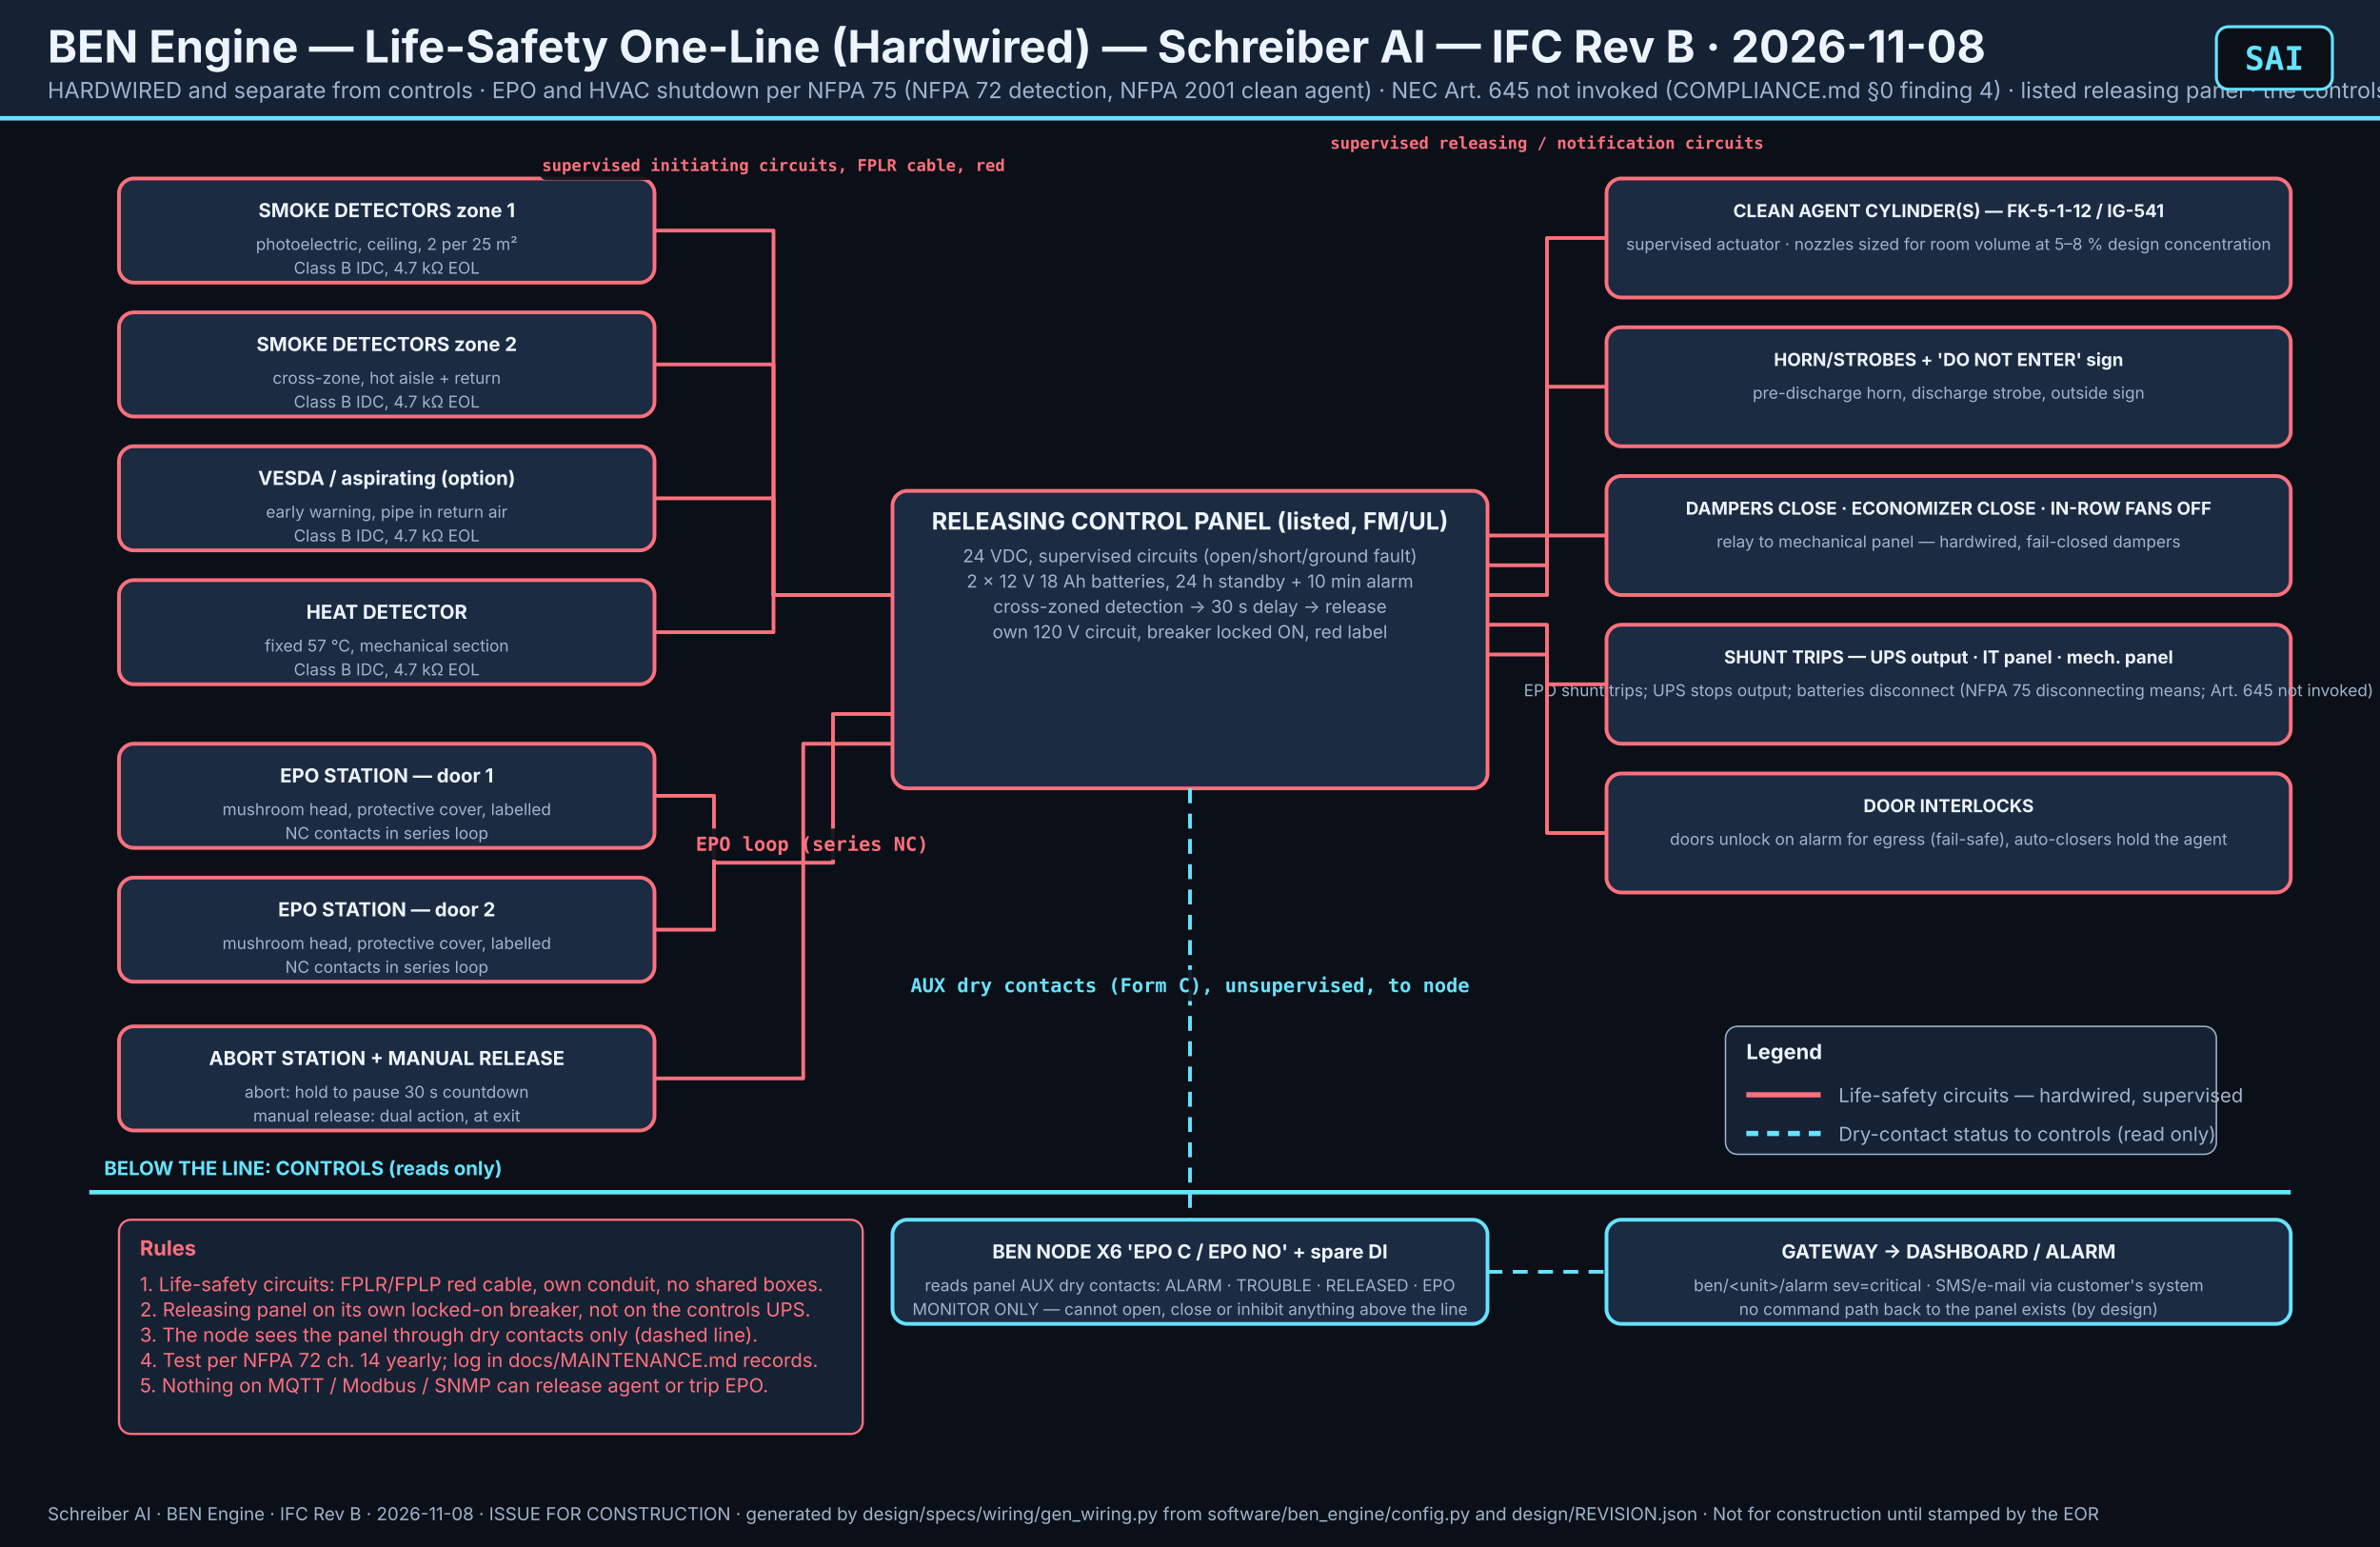
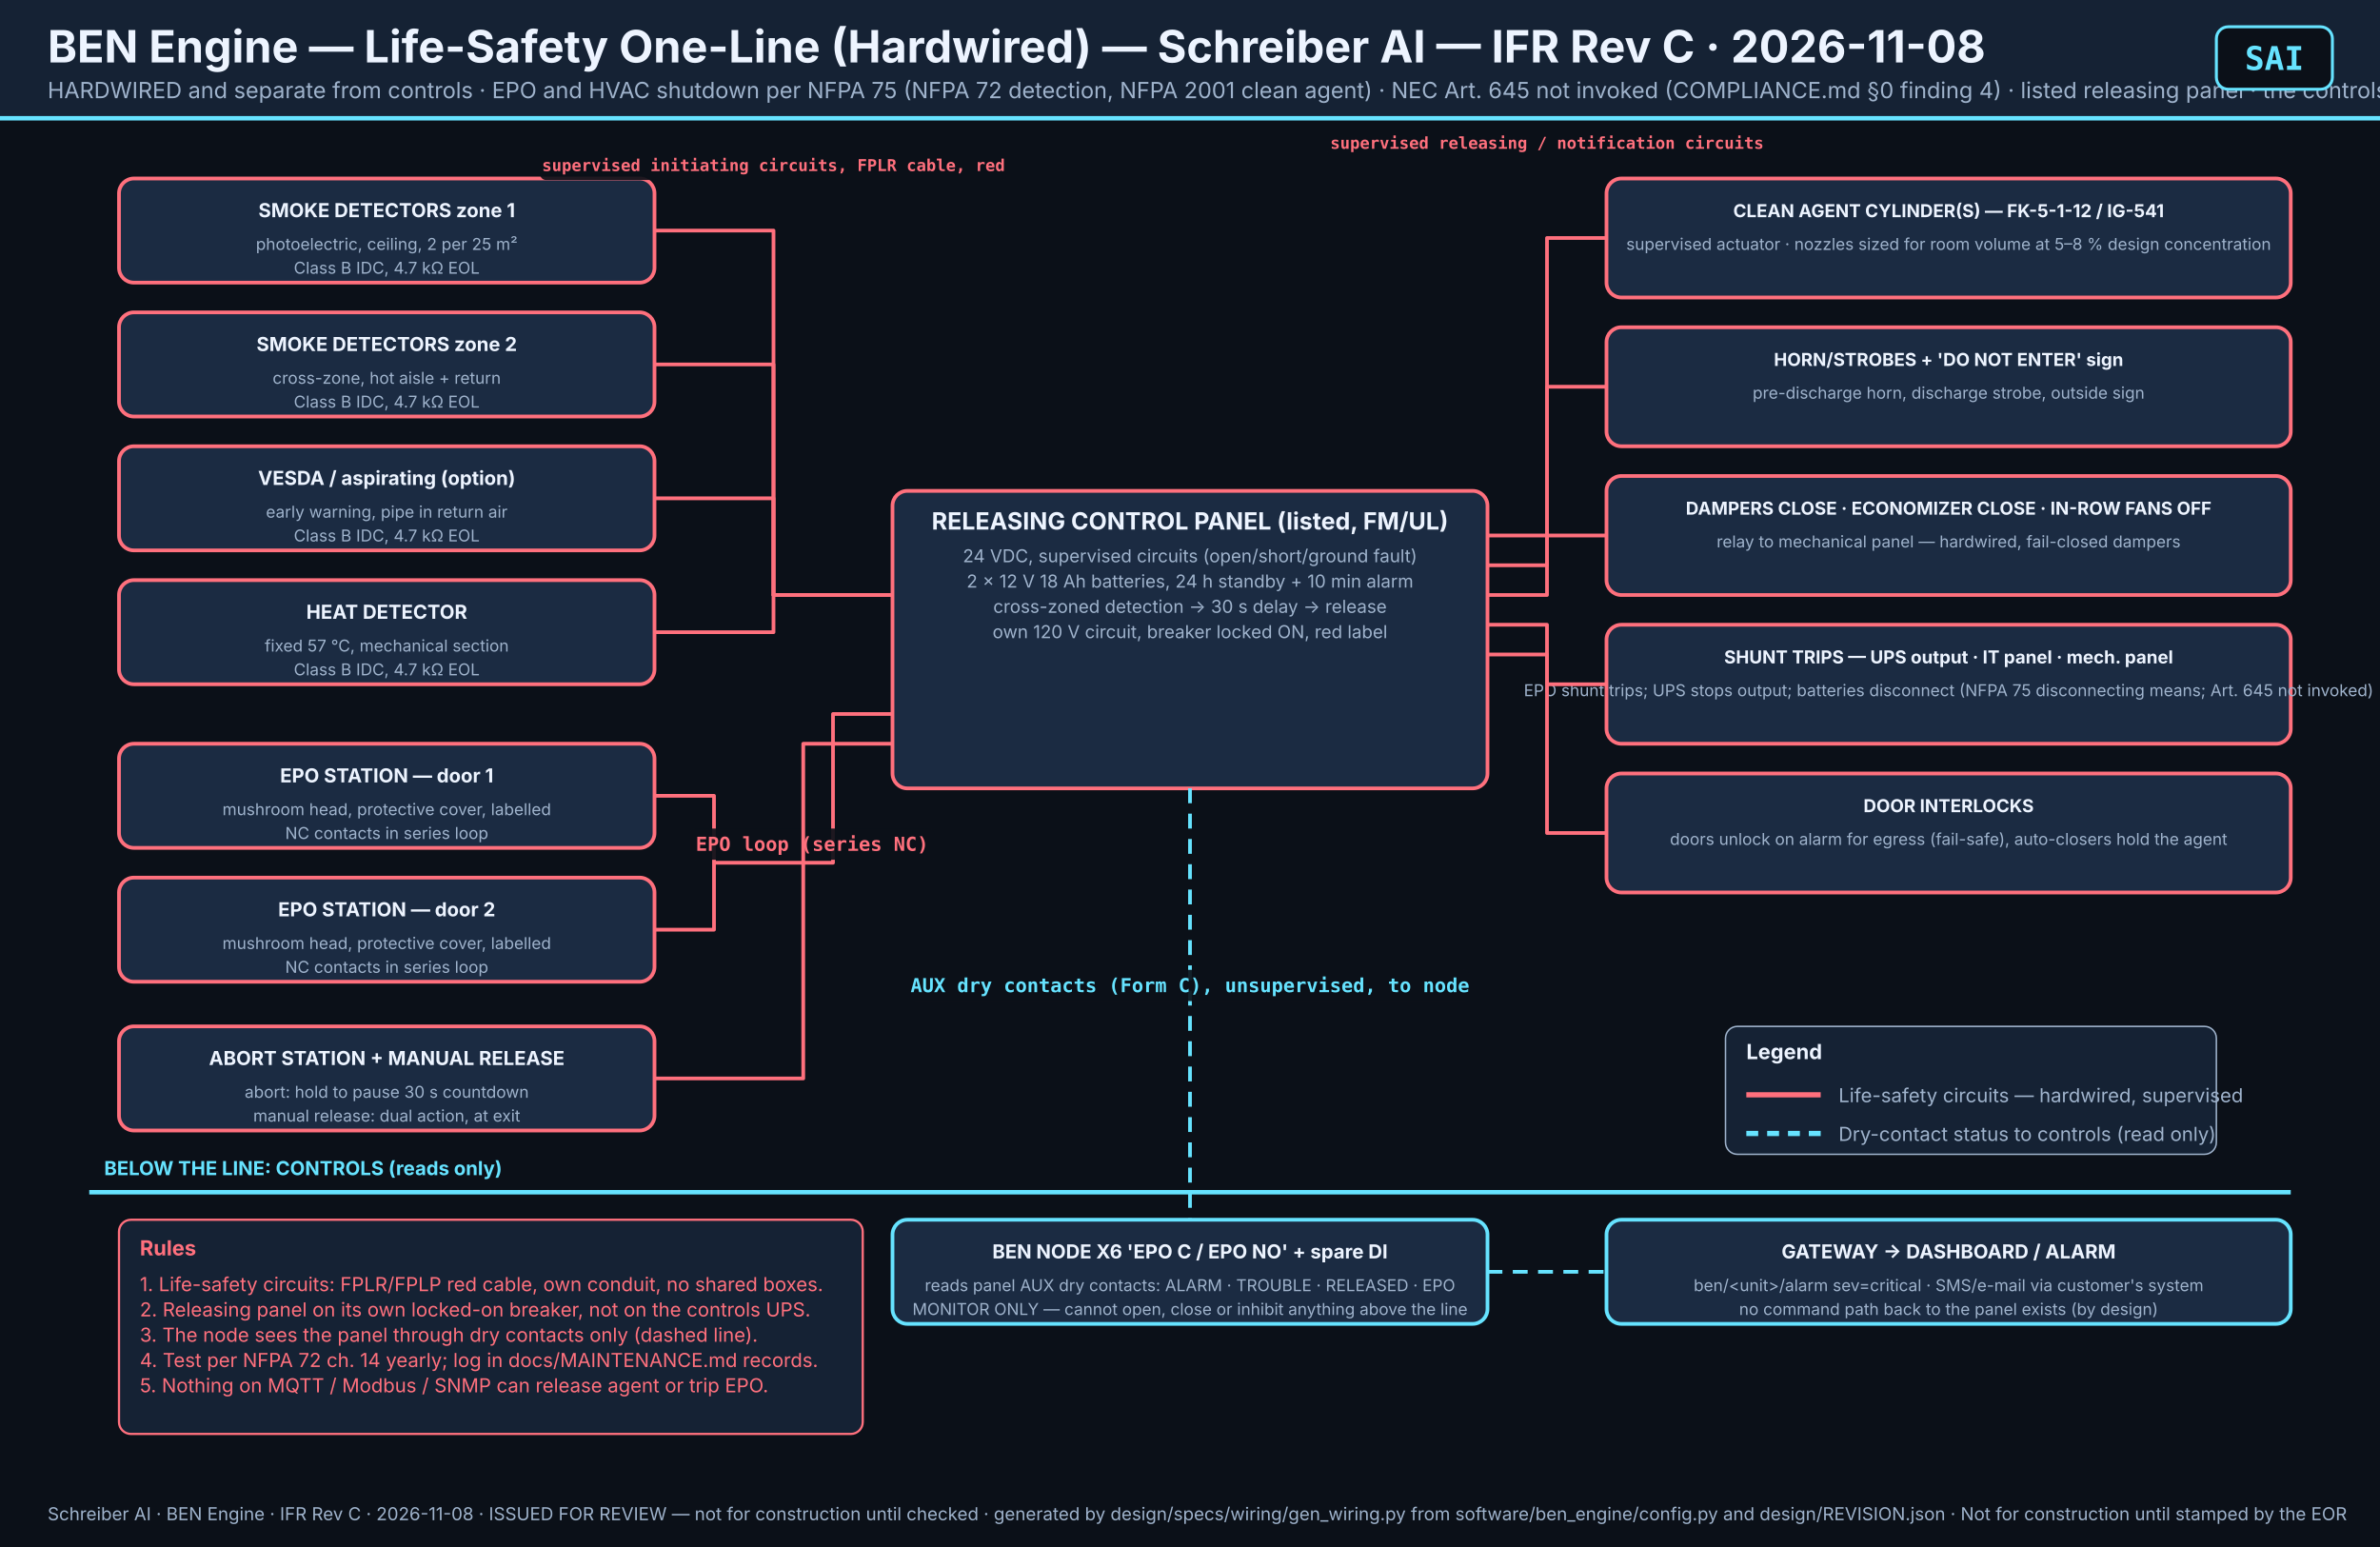
<svg xmlns="http://www.w3.org/2000/svg" viewBox="0 0 1600 1040" width="1600" height="1040" role="img" aria-label="05_life_safety_one_line.svg">
  <defs>
    <marker id="arr-66E3FF" viewBox="0 0 10 10" refX="9" refY="5" markerWidth="7" markerHeight="7" orient="auto-start-reverse">
      <path d="M0,0 L10,5 L0,10 z" fill="#66E3FF" />
    </marker>
    <marker id="arr-FFC66D" viewBox="0 0 10 10" refX="9" refY="5" markerWidth="7" markerHeight="7" orient="auto-start-reverse">
      <path d="M0,0 L10,5 L0,10 z" fill="#FFC66D" />
    </marker>
    <marker id="arr-FF707D" viewBox="0 0 10 10" refX="9" refY="5" markerWidth="7" markerHeight="7" orient="auto-start-reverse">
      <path d="M0,0 L10,5 L0,10 z" fill="#FF707D" />
    </marker>
    <marker id="arr-6EE7A8" viewBox="0 0 10 10" refX="9" refY="5" markerWidth="7" markerHeight="7" orient="auto-start-reverse">
      <path d="M0,0 L10,5 L0,10 z" fill="#6EE7A8" />
    </marker>
    <marker id="arr-9FB3CC" viewBox="0 0 10 10" refX="9" refY="5" markerWidth="7" markerHeight="7" orient="auto-start-reverse">
      <path d="M0,0 L10,5 L0,10 z" fill="#9FB3CC" />
    </marker>
  </defs>
  <rect width="1600" height="1040" fill="#0B1018" />
  <rect x="0" y="0" width="1600" height="78" fill="#152234" />
  <rect x="0" y="78" width="1600" height="3" fill="#66E3FF" />
-   <text x="32" y="42" font-family="'Inter','Segoe UI',system-ui,sans-serif" font-size="30" font-weight="700" fill="#EDF4FF" text-anchor="start">BEN Engine — Life-Safety One-Line (Hardwired) — Schreiber AI — IFC Rev B · 2026-11-08</text>
+   <text x="32" y="42" font-family="'Inter','Segoe UI',system-ui,sans-serif" font-size="30" font-weight="700" fill="#EDF4FF" text-anchor="start">BEN Engine — Life-Safety One-Line (Hardwired) — Schreiber AI — IFR Rev C · 2026-11-08</text>
  <text x="32" y="66" font-family="'Inter','Segoe UI',system-ui,sans-serif" font-size="15" font-weight="400" fill="#9FB3CC" text-anchor="start">HARDWIRED and separate from controls · EPO and HVAC shutdown per NFPA 75 (NFPA 72 detection, NFPA 2001 clean agent) · NEC Art. 645 not invoked (COMPLIANCE.md §0 finding 4) · listed releasing panel · the controls bus only reads dry contacts</text>
  <rect x="1490" y="18" width="78" height="42" rx="8" fill="#0B1018" stroke="#66E3FF" stroke-width="2" />
  <text x="1529" y="47" font-family="'JetBrains Mono',Consolas,monospace" font-size="22" font-weight="800" fill="#66E3FF" text-anchor="middle">SAI</text>
  <rect x="600" y="330" width="400" height="200" rx="10" fill="#1B2B42" stroke="#FF707D" stroke-width="2.5" />
  <text x="800.0" y="356" font-family="'Inter','Segoe UI',system-ui,sans-serif" font-size="16" font-weight="700" fill="#EDF4FF" text-anchor="middle">RELEASING CONTROL PANEL (listed, FM/UL)</text>
  <text x="800.0" y="378" font-family="'Inter','Segoe UI',system-ui,sans-serif" font-size="12" font-weight="400" fill="#9FB3CC" text-anchor="middle">24 VDC, supervised circuits (open/short/ground fault)</text>
  <text x="800.0" y="395" font-family="'Inter','Segoe UI',system-ui,sans-serif" font-size="12" font-weight="400" fill="#9FB3CC" text-anchor="middle">2 × 12 V 18 Ah batteries, 24 h standby + 10 min alarm</text>
  <text x="800.0" y="412" font-family="'Inter','Segoe UI',system-ui,sans-serif" font-size="12" font-weight="400" fill="#9FB3CC" text-anchor="middle">cross-zoned detection → 30 s delay → release</text>
  <text x="800.0" y="429" font-family="'Inter','Segoe UI',system-ui,sans-serif" font-size="12" font-weight="400" fill="#9FB3CC" text-anchor="middle">own 120 V circuit, breaker locked ON, red label</text>
  <rect x="80" y="120" width="360" height="70" rx="10" fill="#1B2B42" stroke="#FF707D" stroke-width="2.5" />
  <text x="260.0" y="146" font-family="'Inter','Segoe UI',system-ui,sans-serif" font-size="13" font-weight="700" fill="#EDF4FF" text-anchor="middle">SMOKE DETECTORS zone 1</text>
  <text x="260.0" y="168" font-family="'Inter','Segoe UI',system-ui,sans-serif" font-size="11" font-weight="400" fill="#9FB3CC" text-anchor="middle">photoelectric, ceiling, 2 per 25 m²</text>
  <text x="260.0" y="184" font-family="'Inter','Segoe UI',system-ui,sans-serif" font-size="11" font-weight="400" fill="#9FB3CC" text-anchor="middle">Class B IDC, 4.7 kΩ EOL</text>
  <path d="M440,155 L520,155 L520,400 L600,400" fill="none" stroke="#FF707D" stroke-width="2.5" stroke-linejoin="round" />
  <rect x="80" y="210" width="360" height="70" rx="10" fill="#1B2B42" stroke="#FF707D" stroke-width="2.5" />
  <text x="260.0" y="236" font-family="'Inter','Segoe UI',system-ui,sans-serif" font-size="13" font-weight="700" fill="#EDF4FF" text-anchor="middle">SMOKE DETECTORS zone 2</text>
  <text x="260.0" y="258" font-family="'Inter','Segoe UI',system-ui,sans-serif" font-size="11" font-weight="400" fill="#9FB3CC" text-anchor="middle">cross-zone, hot aisle + return</text>
  <text x="260.0" y="274" font-family="'Inter','Segoe UI',system-ui,sans-serif" font-size="11" font-weight="400" fill="#9FB3CC" text-anchor="middle">Class B IDC, 4.7 kΩ EOL</text>
  <path d="M440,245 L520,245 L520,400 L600,400" fill="none" stroke="#FF707D" stroke-width="2.5" stroke-linejoin="round" />
  <rect x="80" y="300" width="360" height="70" rx="10" fill="#1B2B42" stroke="#FF707D" stroke-width="2.5" />
  <text x="260.0" y="326" font-family="'Inter','Segoe UI',system-ui,sans-serif" font-size="13" font-weight="700" fill="#EDF4FF" text-anchor="middle">VESDA / aspirating (option)</text>
  <text x="260.0" y="348" font-family="'Inter','Segoe UI',system-ui,sans-serif" font-size="11" font-weight="400" fill="#9FB3CC" text-anchor="middle">early warning, pipe in return air</text>
  <text x="260.0" y="364" font-family="'Inter','Segoe UI',system-ui,sans-serif" font-size="11" font-weight="400" fill="#9FB3CC" text-anchor="middle">Class B IDC, 4.7 kΩ EOL</text>
  <path d="M440,335 L520,335 L520,400 L600,400" fill="none" stroke="#FF707D" stroke-width="2.5" stroke-linejoin="round" />
  <rect x="80" y="390" width="360" height="70" rx="10" fill="#1B2B42" stroke="#FF707D" stroke-width="2.5" />
  <text x="260.0" y="416" font-family="'Inter','Segoe UI',system-ui,sans-serif" font-size="13" font-weight="700" fill="#EDF4FF" text-anchor="middle">HEAT DETECTOR</text>
  <text x="260.0" y="438" font-family="'Inter','Segoe UI',system-ui,sans-serif" font-size="11" font-weight="400" fill="#9FB3CC" text-anchor="middle">fixed 57 °C, mechanical section</text>
  <text x="260.0" y="454" font-family="'Inter','Segoe UI',system-ui,sans-serif" font-size="11" font-weight="400" fill="#9FB3CC" text-anchor="middle">Class B IDC, 4.7 kΩ EOL</text>
  <path d="M440,425 L520,425 L520,400 L600,400" fill="none" stroke="#FF707D" stroke-width="2.5" stroke-linejoin="round" />
  <rect x="363.07" y="102" width="313.86" height="19" rx="4" fill="#0B1018" opacity="0.92" />
  <text x="520" y="115" font-family="'JetBrains Mono',Consolas,monospace" font-size="11" font-weight="600" fill="#FF707D" text-anchor="middle">supervised initiating circuits, FPLR cable, red</text>
  <rect x="80" y="500" width="360" height="70" rx="10" fill="#1B2B42" stroke="#FF707D" stroke-width="2.5" />
  <text x="260.0" y="526" font-family="'Inter','Segoe UI',system-ui,sans-serif" font-size="13" font-weight="700" fill="#EDF4FF" text-anchor="middle">EPO STATION — door 1</text>
  <text x="260.0" y="548" font-family="'Inter','Segoe UI',system-ui,sans-serif" font-size="11" font-weight="400" fill="#9FB3CC" text-anchor="middle">mushroom head, protective cover, labelled</text>
  <text x="260.0" y="564" font-family="'Inter','Segoe UI',system-ui,sans-serif" font-size="11" font-weight="400" fill="#9FB3CC" text-anchor="middle">NC contacts in series loop</text>
  <rect x="80" y="590" width="360" height="70" rx="10" fill="#1B2B42" stroke="#FF707D" stroke-width="2.5" />
  <text x="260.0" y="616" font-family="'Inter','Segoe UI',system-ui,sans-serif" font-size="13" font-weight="700" fill="#EDF4FF" text-anchor="middle">EPO STATION — door 2</text>
  <text x="260.0" y="638" font-family="'Inter','Segoe UI',system-ui,sans-serif" font-size="11" font-weight="400" fill="#9FB3CC" text-anchor="middle">mushroom head, protective cover, labelled</text>
  <text x="260.0" y="654" font-family="'Inter','Segoe UI',system-ui,sans-serif" font-size="11" font-weight="400" fill="#9FB3CC" text-anchor="middle">NC contacts in series loop</text>
  <path d="M440,535 L480,535 L480,625 L440,625" fill="none" stroke="#FF707D" stroke-width="2.5" stroke-linejoin="round" />
  <path d="M480,580 L560,580 L560,480 L600,480" fill="none" stroke="#FF707D" stroke-width="2.5" stroke-linejoin="round" />
  <rect x="463.6" y="557.0" width="164.8" height="21" rx="4" fill="#0B1018" opacity="0.92" />
  <text x="546.0" y="572.0" font-family="'JetBrains Mono',Consolas,monospace" font-size="13" font-weight="600" fill="#FF707D" text-anchor="middle">EPO loop (series NC)</text>
  <rect x="80" y="690" width="360" height="70" rx="10" fill="#1B2B42" stroke="#FF707D" stroke-width="2.5" />
  <text x="260.0" y="716" font-family="'Inter','Segoe UI',system-ui,sans-serif" font-size="13" font-weight="700" fill="#EDF4FF" text-anchor="middle">ABORT STATION + MANUAL RELEASE</text>
  <text x="260.0" y="738" font-family="'Inter','Segoe UI',system-ui,sans-serif" font-size="11" font-weight="400" fill="#9FB3CC" text-anchor="middle">abort: hold to pause 30 s countdown</text>
  <text x="260.0" y="754" font-family="'Inter','Segoe UI',system-ui,sans-serif" font-size="11" font-weight="400" fill="#9FB3CC" text-anchor="middle">manual release: dual action, at exit</text>
  <path d="M440,725 L540,725 L540,500 L600,500" fill="none" stroke="#FF707D" stroke-width="2.5" stroke-linejoin="round" />
  <rect x="1080" y="120" width="460" height="80" rx="10" fill="#1B2B42" stroke="#FF707D" stroke-width="2.5" />
  <text x="1310.0" y="146" font-family="'Inter','Segoe UI',system-ui,sans-serif" font-size="12" font-weight="700" fill="#EDF4FF" text-anchor="middle">CLEAN AGENT CYLINDER(S) — FK-5-1-12 / IG-541</text>
  <text x="1310.0" y="168" font-family="'Inter','Segoe UI',system-ui,sans-serif" font-size="11" font-weight="400" fill="#9FB3CC" text-anchor="middle">supervised actuator · nozzles sized for room volume at 5–8 % design concentration</text>
  <path d="M1000,360 L1040,360 L1040,160 L1080,160" fill="none" stroke="#FF707D" stroke-width="2.5" stroke-linejoin="round" />
  <rect x="1080" y="220" width="460" height="80" rx="10" fill="#1B2B42" stroke="#FF707D" stroke-width="2.5" />
  <text x="1310.0" y="246" font-family="'Inter','Segoe UI',system-ui,sans-serif" font-size="12" font-weight="700" fill="#EDF4FF" text-anchor="middle">HORN/STROBES + 'DO NOT ENTER' sign</text>
  <text x="1310.0" y="268" font-family="'Inter','Segoe UI',system-ui,sans-serif" font-size="11" font-weight="400" fill="#9FB3CC" text-anchor="middle">pre-discharge horn, discharge strobe, outside sign</text>
  <path d="M1000,380 L1040,380 L1040,260 L1080,260" fill="none" stroke="#FF707D" stroke-width="2.5" stroke-linejoin="round" />
  <rect x="1080" y="320" width="460" height="80" rx="10" fill="#1B2B42" stroke="#FF707D" stroke-width="2.5" />
  <text x="1310.0" y="346" font-family="'Inter','Segoe UI',system-ui,sans-serif" font-size="12" font-weight="700" fill="#EDF4FF" text-anchor="middle">DAMPERS CLOSE · ECONOMIZER CLOSE · IN-ROW FANS OFF</text>
  <text x="1310.0" y="368" font-family="'Inter','Segoe UI',system-ui,sans-serif" font-size="11" font-weight="400" fill="#9FB3CC" text-anchor="middle">relay to mechanical panel — hardwired, fail-closed dampers</text>
  <path d="M1000,400 L1040,400 L1040,360 L1080,360" fill="none" stroke="#FF707D" stroke-width="2.5" stroke-linejoin="round" />
  <rect x="1080" y="420" width="460" height="80" rx="10" fill="#1B2B42" stroke="#FF707D" stroke-width="2.5" />
  <text x="1310.0" y="446" font-family="'Inter','Segoe UI',system-ui,sans-serif" font-size="12" font-weight="700" fill="#EDF4FF" text-anchor="middle">SHUNT TRIPS — UPS output · IT panel · mech. panel</text>
  <text x="1310.0" y="468" font-family="'Inter','Segoe UI',system-ui,sans-serif" font-size="11" font-weight="400" fill="#9FB3CC" text-anchor="middle">EPO shunt trips; UPS stops output; batteries disconnect (NFPA 75 disconnecting means; Art. 645 not invoked)</text>
  <path d="M1000,420 L1040,420 L1040,460 L1080,460" fill="none" stroke="#FF707D" stroke-width="2.5" stroke-linejoin="round" />
  <rect x="1080" y="520" width="460" height="80" rx="10" fill="#1B2B42" stroke="#FF707D" stroke-width="2.5" />
  <text x="1310.0" y="546" font-family="'Inter','Segoe UI',system-ui,sans-serif" font-size="12" font-weight="700" fill="#EDF4FF" text-anchor="middle">DOOR INTERLOCKS</text>
  <text x="1310.0" y="568" font-family="'Inter','Segoe UI',system-ui,sans-serif" font-size="11" font-weight="400" fill="#9FB3CC" text-anchor="middle">doors unlock on alarm for egress (fail-safe), auto-closers hold the agent</text>
  <path d="M1000,440 L1040,440 L1040,560 L1080,560" fill="none" stroke="#FF707D" stroke-width="2.5" stroke-linejoin="round" />
  <rect x="892.64" y="87" width="294.72" height="19" rx="4" fill="#0B1018" opacity="0.92" />
  <text x="1040" y="100" font-family="'JetBrains Mono',Consolas,monospace" font-size="11" font-weight="600" fill="#FF707D" text-anchor="middle">supervised releasing / notification circuits</text>
  <rect x="60" y="800" width="1480" height="3" fill="#66E3FF" />
  <text x="70" y="790" font-family="'Inter','Segoe UI',system-ui,sans-serif" font-size="13" font-weight="700" fill="#66E3FF" text-anchor="start">BELOW THE LINE: CONTROLS (reads only)</text>
  <rect x="600" y="820" width="400" height="70" rx="10" fill="#1B2B42" stroke="#66E3FF" stroke-width="2.5" />
  <text x="800.0" y="846" font-family="'Inter','Segoe UI',system-ui,sans-serif" font-size="13" font-weight="700" fill="#EDF4FF" text-anchor="middle">BEN NODE  X6 'EPO C / EPO NO'  + spare DI</text>
  <text x="800.0" y="868" font-family="'Inter','Segoe UI',system-ui,sans-serif" font-size="11" font-weight="400" fill="#9FB3CC" text-anchor="middle">reads panel AUX dry contacts: ALARM · TROUBLE · RELEASED · EPO</text>
  <text x="800.0" y="884" font-family="'Inter','Segoe UI',system-ui,sans-serif" font-size="11" font-weight="400" fill="#9FB3CC" text-anchor="middle">MONITOR ONLY — cannot open, close or inhibit anything above the line</text>
  <path d="M800,530 L800,820" fill="none" stroke="#66E3FF" stroke-width="2.5" stroke-linejoin="round" stroke-dasharray="10 7" />
  <rect x="612.04" y="652.0" width="375.92" height="21" rx="4" fill="#0B1018" opacity="0.92" />
  <text x="800.0" y="667.0" font-family="'JetBrains Mono',Consolas,monospace" font-size="13" font-weight="600" fill="#66E3FF" text-anchor="middle">AUX dry contacts (Form C), unsupervised, to node</text>
  <rect x="1080" y="820" width="460" height="70" rx="10" fill="#1B2B42" stroke="#66E3FF" stroke-width="2.5" />
  <text x="1310.0" y="846" font-family="'Inter','Segoe UI',system-ui,sans-serif" font-size="13" font-weight="700" fill="#EDF4FF" text-anchor="middle">GATEWAY → DASHBOARD / ALARM</text>
  <text x="1310.0" y="868" font-family="'Inter','Segoe UI',system-ui,sans-serif" font-size="11" font-weight="400" fill="#9FB3CC" text-anchor="middle">ben/&lt;unit&gt;/alarm sev=critical · SMS/e-mail via customer's system</text>
  <text x="1310.0" y="884" font-family="'Inter','Segoe UI',system-ui,sans-serif" font-size="11" font-weight="400" fill="#9FB3CC" text-anchor="middle">no command path back to the panel exists (by design)</text>
  <path d="M1000,855 L1080,855" fill="none" stroke="#66E3FF" stroke-width="2.5" stroke-linejoin="round" stroke-dasharray="10 7" />
  <rect x="80" y="820" width="500" height="144" rx="8" fill="#152234" stroke="#FF707D" stroke-width="1.5" />
  <text x="94" y="844" font-family="'Inter','Segoe UI',system-ui,sans-serif" font-size="14" font-weight="700" fill="#FF707D" text-anchor="start">Rules</text>
  <text x="94" y="868" font-family="'Inter','Segoe UI',system-ui,sans-serif" font-size="13" font-weight="400" fill="#FF707D" text-anchor="start">1. Life-safety circuits: FPLR/FPLP red cable, own conduit, no shared boxes.</text>
  <text x="94" y="885" font-family="'Inter','Segoe UI',system-ui,sans-serif" font-size="13" font-weight="400" fill="#FF707D" text-anchor="start">2. Releasing panel on its own locked-on breaker, not on the controls UPS.</text>
  <text x="94" y="902" font-family="'Inter','Segoe UI',system-ui,sans-serif" font-size="13" font-weight="400" fill="#FF707D" text-anchor="start">3. The node sees the panel through dry contacts only (dashed line).</text>
  <text x="94" y="919" font-family="'Inter','Segoe UI',system-ui,sans-serif" font-size="13" font-weight="400" fill="#FF707D" text-anchor="start">4. Test per NFPA 72 ch. 14 yearly; log in docs/MAINTENANCE.md records.</text>
  <text x="94" y="936" font-family="'Inter','Segoe UI',system-ui,sans-serif" font-size="13" font-weight="400" fill="#FF707D" text-anchor="start">5. Nothing on MQTT / Modbus / SNMP can release agent or trip EPO.</text>
  <rect x="1160" y="690" width="330" height="86" rx="8" fill="#152234" stroke="#9FB3CC" stroke-width="1" />
  <text x="1174" y="712" font-family="'Inter','Segoe UI',system-ui,sans-serif" font-size="14" font-weight="700" fill="#EDF4FF" text-anchor="start">Legend</text>
  <line x1="1174" y1="736" x2="1224" y2="736" stroke="#FF707D" stroke-width="3.5" />
  <text x="1236" y="741" font-family="'Inter','Segoe UI',system-ui,sans-serif" font-size="13" font-weight="400" fill="#9FB3CC" text-anchor="start">Life-safety circuits — hardwired, supervised</text>
  <line x1="1174" y1="762" x2="1224" y2="762" stroke="#66E3FF" stroke-width="3.5" stroke-dasharray="8 6" />
  <text x="1236" y="767" font-family="'Inter','Segoe UI',system-ui,sans-serif" font-size="13" font-weight="400" fill="#9FB3CC" text-anchor="start">Dry-contact status to controls (read only)</text>
-   <text x="32" y="1022" font-family="'Inter','Segoe UI',system-ui,sans-serif" font-size="12" fill="#9FB3CC">Schreiber AI · BEN Engine · IFC Rev B · 2026-11-08 · ISSUE FOR CONSTRUCTION · generated by design/specs/wiring/gen_wiring.py from software/ben_engine/config.py and design/REVISION.json · Not for construction until stamped by the EOR</text>
+   <text x="32" y="1022" font-family="'Inter','Segoe UI',system-ui,sans-serif" font-size="12" fill="#9FB3CC">Schreiber AI · BEN Engine · IFR Rev C · 2026-11-08 · ISSUED FOR REVIEW — not for construction until checked · generated by design/specs/wiring/gen_wiring.py from software/ben_engine/config.py and design/REVISION.json · Not for construction until stamped by the EOR</text>
</svg>
